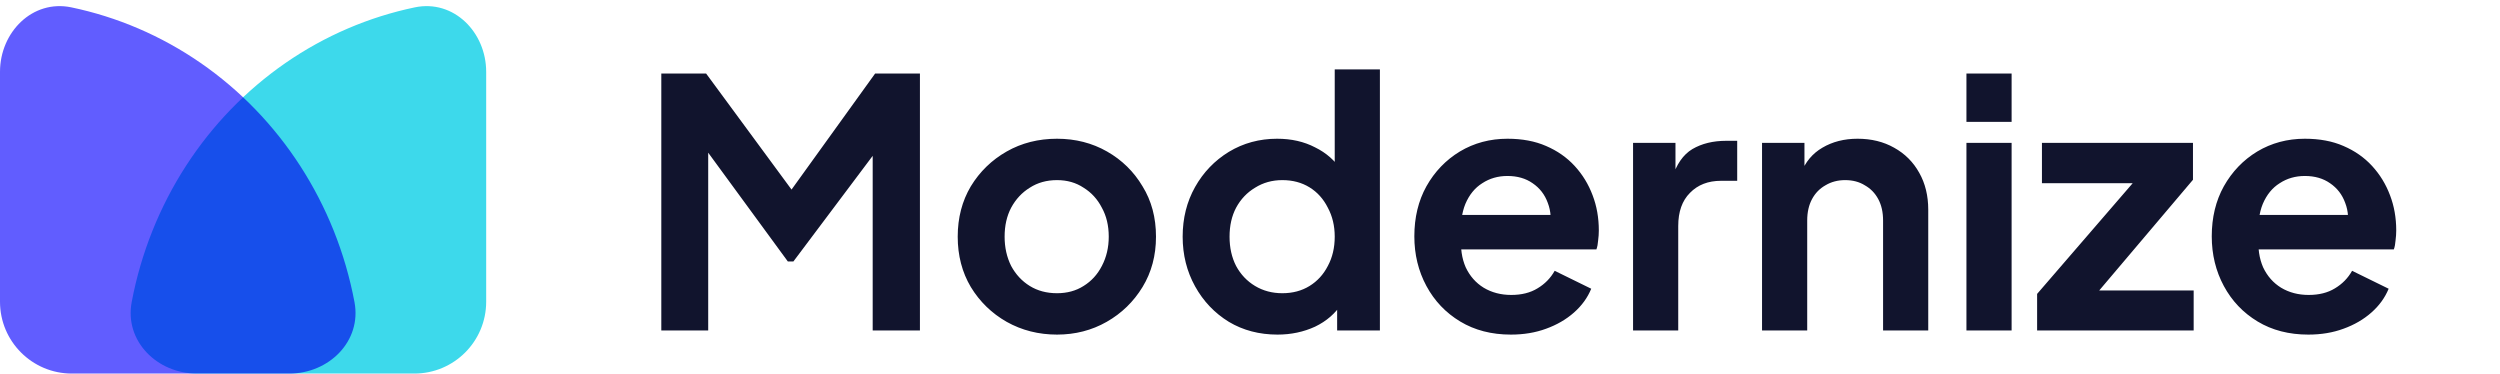
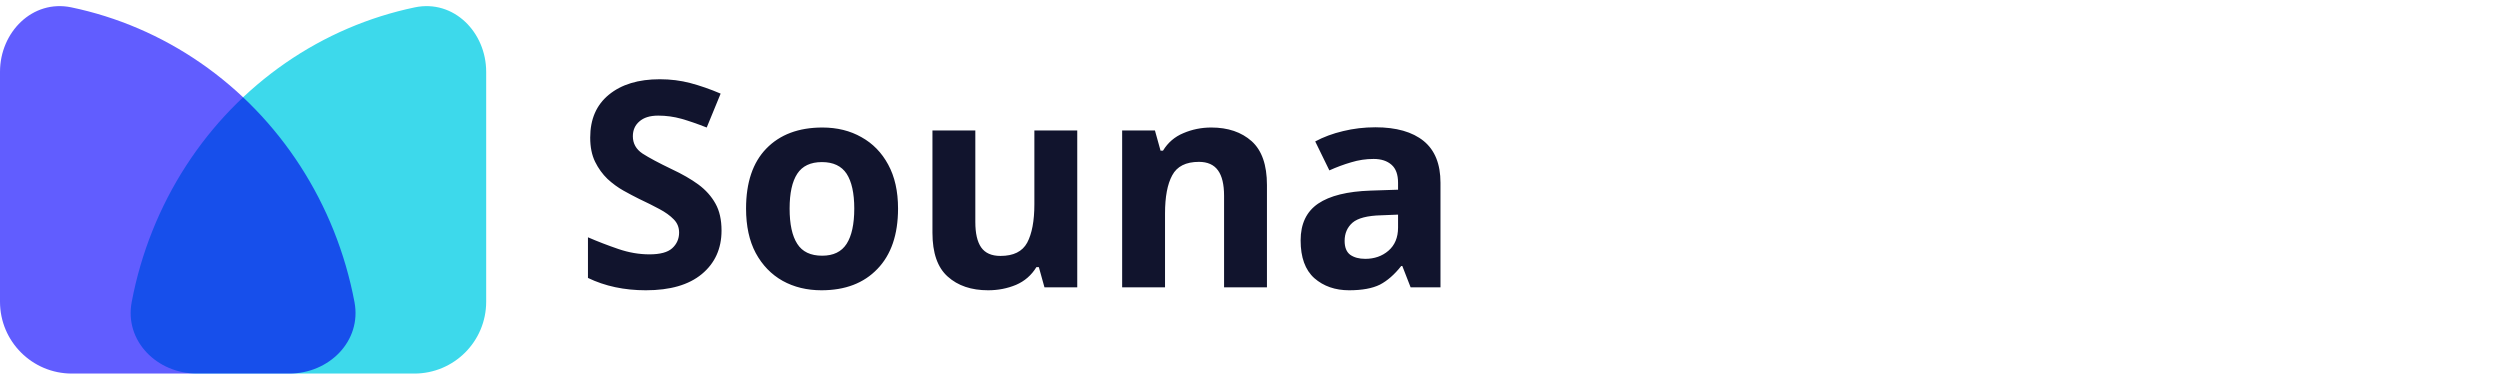
<svg xmlns="http://www.w3.org/2000/svg" width="174" height="26" viewBox="0 0 174 26" fill="none">
-   <path d="M46.027 23V5.12H49.147L55.843 14.216H54.355L60.907 5.12H64.027V23H60.739V8.84L62.011 9.152L55.219 18.2H54.835L48.211 9.152L49.291 8.84V23H46.027ZM73.569 23.288C72.289 23.288 71.121 22.992 70.065 22.4C69.025 21.808 68.193 21 67.569 19.976C66.961 18.952 66.657 17.784 66.657 16.472C66.657 15.16 66.961 13.992 67.569 12.968C68.193 11.944 69.025 11.136 70.065 10.544C71.105 9.952 72.273 9.656 73.569 9.656C74.849 9.656 76.009 9.952 77.049 10.544C78.089 11.136 78.913 11.944 79.521 12.968C80.145 13.976 80.457 15.144 80.457 16.472C80.457 17.784 80.145 18.952 79.521 19.976C78.897 21 78.065 21.808 77.025 22.4C75.985 22.992 74.833 23.288 73.569 23.288ZM73.569 20.408C74.273 20.408 74.889 20.24 75.417 19.904C75.961 19.568 76.385 19.104 76.689 18.512C77.009 17.904 77.169 17.224 77.169 16.472C77.169 15.704 77.009 15.032 76.689 14.456C76.385 13.864 75.961 13.4 75.417 13.064C74.889 12.712 74.273 12.536 73.569 12.536C72.849 12.536 72.217 12.712 71.673 13.064C71.129 13.4 70.697 13.864 70.377 14.456C70.073 15.032 69.921 15.704 69.921 16.472C69.921 17.224 70.073 17.904 70.377 18.512C70.697 19.104 71.129 19.568 71.673 19.904C72.217 20.24 72.849 20.408 73.569 20.408ZM88.913 23.288C87.649 23.288 86.521 22.992 85.529 22.4C84.537 21.792 83.753 20.968 83.177 19.928C82.601 18.888 82.313 17.736 82.313 16.472C82.313 15.192 82.601 14.04 83.177 13.016C83.753 11.992 84.537 11.176 85.529 10.568C86.537 9.96 87.657 9.656 88.889 9.656C89.881 9.656 90.761 9.856 91.529 10.256C92.313 10.64 92.929 11.184 93.377 11.888L92.897 12.536V4.832H96.041V23H93.065V20.48L93.401 21.104C92.953 21.808 92.329 22.352 91.529 22.736C90.729 23.104 89.857 23.288 88.913 23.288ZM89.249 20.408C89.969 20.408 90.601 20.24 91.145 19.904C91.689 19.568 92.113 19.104 92.417 18.512C92.737 17.92 92.897 17.24 92.897 16.472C92.897 15.72 92.737 15.048 92.417 14.456C92.113 13.848 91.689 13.376 91.145 13.04C90.601 12.704 89.969 12.536 89.249 12.536C88.545 12.536 87.913 12.712 87.353 13.064C86.793 13.4 86.353 13.864 86.033 14.456C85.729 15.032 85.577 15.704 85.577 16.472C85.577 17.24 85.729 17.92 86.033 18.512C86.353 19.104 86.793 19.568 87.353 19.904C87.913 20.24 88.545 20.408 89.249 20.408ZM105.158 23.288C103.814 23.288 102.638 22.984 101.63 22.376C100.622 21.768 99.838 20.944 99.278 19.904C98.718 18.864 98.438 17.712 98.438 16.448C98.438 15.136 98.718 13.976 99.278 12.968C99.854 11.944 100.63 11.136 101.606 10.544C102.598 9.952 103.702 9.656 104.918 9.656C105.942 9.656 106.838 9.824 107.606 10.16C108.39 10.496 109.054 10.96 109.598 11.552C110.142 12.144 110.558 12.824 110.846 13.592C111.134 14.344 111.278 15.16 111.278 16.04C111.278 16.264 111.262 16.496 111.23 16.736C111.214 16.976 111.174 17.184 111.11 17.36H101.03V14.96H109.334L107.846 16.088C107.99 15.352 107.95 14.696 107.726 14.12C107.518 13.544 107.166 13.088 106.67 12.752C106.19 12.416 105.606 12.248 104.918 12.248C104.262 12.248 103.678 12.416 103.166 12.752C102.654 13.072 102.262 13.552 101.99 14.192C101.734 14.816 101.638 15.576 101.702 16.472C101.638 17.272 101.742 17.984 102.014 18.608C102.302 19.216 102.718 19.688 103.262 20.024C103.822 20.36 104.462 20.528 105.182 20.528C105.902 20.528 106.51 20.376 107.006 20.072C107.518 19.768 107.918 19.36 108.206 18.848L110.75 20.096C110.494 20.72 110.094 21.272 109.55 21.752C109.006 22.232 108.358 22.608 107.606 22.88C106.87 23.152 106.054 23.288 105.158 23.288ZM113.661 23V9.944H116.613V12.848L116.373 12.416C116.677 11.44 117.149 10.76 117.789 10.376C118.445 9.992 119.229 9.8 120.141 9.8H120.909V12.584H119.781C118.885 12.584 118.165 12.864 117.621 13.424C117.077 13.968 116.805 14.736 116.805 15.728V23H113.661ZM122.638 23V9.944H125.59V12.512L125.35 12.056C125.654 11.272 126.15 10.68 126.838 10.28C127.542 9.864 128.358 9.656 129.286 9.656C130.246 9.656 131.094 9.864 131.83 10.28C132.582 10.696 133.166 11.28 133.582 12.032C133.998 12.768 134.206 13.624 134.206 14.6V23H131.062V15.344C131.062 14.768 130.95 14.272 130.726 13.856C130.502 13.44 130.19 13.12 129.79 12.896C129.406 12.656 128.95 12.536 128.422 12.536C127.91 12.536 127.454 12.656 127.054 12.896C126.654 13.12 126.342 13.44 126.118 13.856C125.894 14.272 125.782 14.768 125.782 15.344V23H122.638ZM136.864 23V9.944H140.008V23H136.864ZM136.864 8.48V5.12H140.008V8.48H136.864ZM141.783 23V20.456L149.367 11.672L149.847 12.752H142.119V9.944H152.631V12.512L145.191 21.296L144.711 20.216H152.679V23H141.783ZM160.658 23.288C159.314 23.288 158.138 22.984 157.13 22.376C156.122 21.768 155.338 20.944 154.778 19.904C154.218 18.864 153.938 17.712 153.938 16.448C153.938 15.136 154.218 13.976 154.778 12.968C155.354 11.944 156.13 11.136 157.106 10.544C158.098 9.952 159.202 9.656 160.418 9.656C161.442 9.656 162.338 9.824 163.106 10.16C163.89 10.496 164.554 10.96 165.098 11.552C165.642 12.144 166.058 12.824 166.346 13.592C166.634 14.344 166.778 15.16 166.778 16.04C166.778 16.264 166.762 16.496 166.73 16.736C166.714 16.976 166.674 17.184 166.61 17.36H156.53V14.96H164.834L163.346 16.088C163.49 15.352 163.45 14.696 163.226 14.12C163.018 13.544 162.666 13.088 162.17 12.752C161.69 12.416 161.106 12.248 160.418 12.248C159.762 12.248 159.178 12.416 158.666 12.752C158.154 13.072 157.762 13.552 157.49 14.192C157.234 14.816 157.138 15.576 157.202 16.472C157.138 17.272 157.242 17.984 157.514 18.608C157.802 19.216 158.218 19.688 158.762 20.024C159.322 20.36 159.962 20.528 160.682 20.528C161.402 20.528 162.01 20.376 162.506 20.072C163.018 19.768 163.418 19.36 163.706 18.848L166.25 20.096C165.994 20.72 165.594 21.272 165.05 21.752C164.506 22.232 163.858 22.608 163.106 22.88C162.37 23.152 161.554 23.288 160.658 23.288Z" fill="#11142D" />
+   <text x="40" y="20" font-family="Tahoma" font-size="20" fill="#11142D" font-weight="bold">
+         Souna
+     </text>
  <path d="M20.137 26C22.898 26 25.184 23.742 24.673 21.029C24.353 19.327 23.868 17.659 23.224 16.05C21.96 12.896 20.109 10.03 17.774 7.615C15.44 5.201 12.669 3.286 9.619 1.979C8.114 1.334 6.555 0.844 4.965 0.512C2.262 -0.051 0 2.239 0 5V21C0 23.761 2.239 26 5 26H20.137Z" fill="#615DFF" />
  <g style="mix-blend-mode:multiply">
    <path d="M13.701 26C10.94 26 8.654 23.742 9.165 21.029C9.485 19.327 9.97 17.659 10.615 16.05C11.878 12.896 13.729 10.03 16.064 7.615C18.398 5.201 21.169 3.286 24.219 1.979C25.724 1.334 27.283 0.844 28.873 0.512C31.577 -0.051 33.838 2.239 33.838 5V21C33.838 23.761 31.6 26 28.838 26H13.701Z" fill="#3DD9EB" />
  </g>
</svg>
